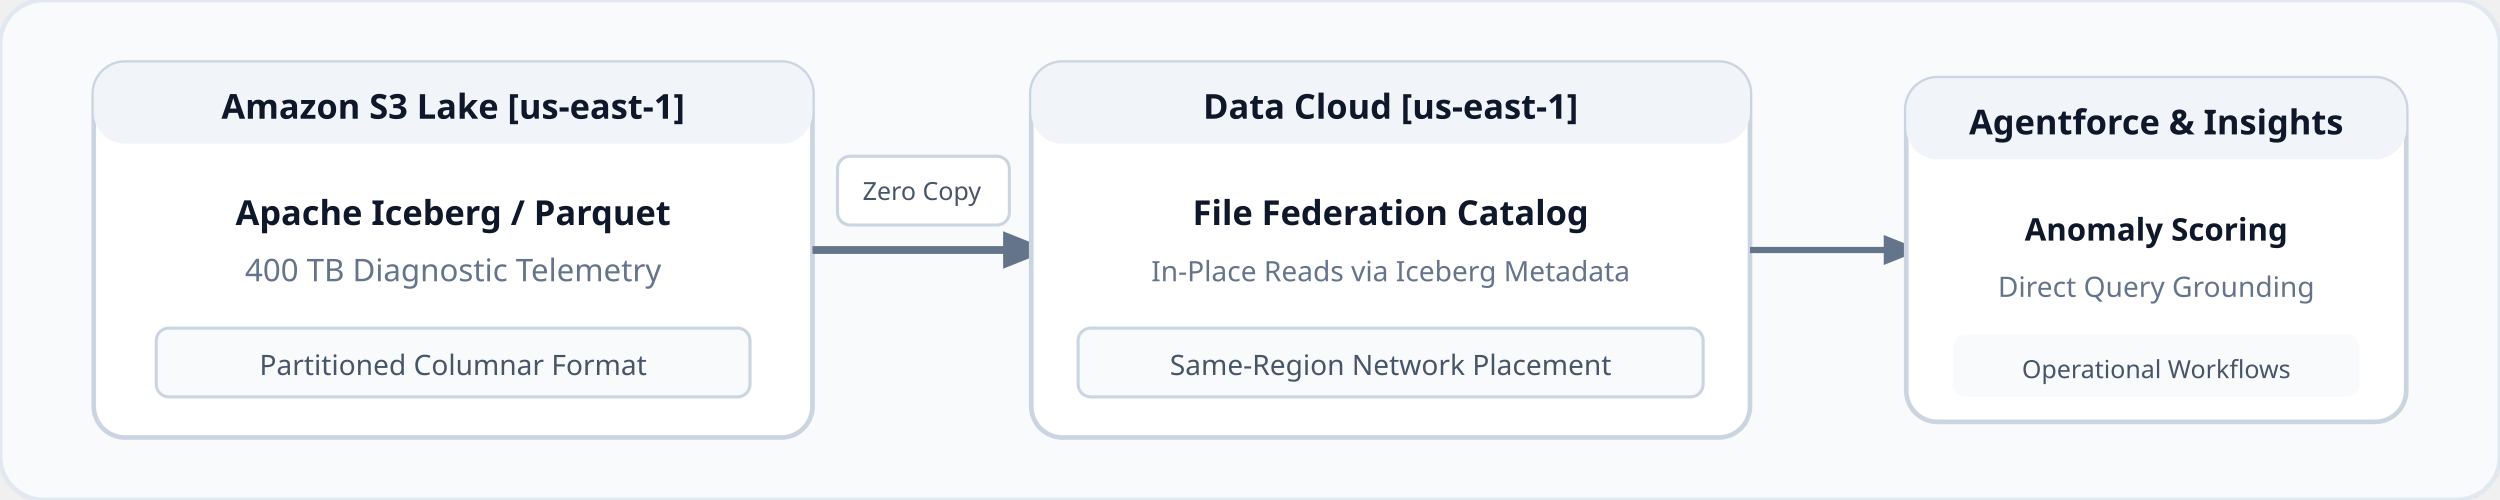
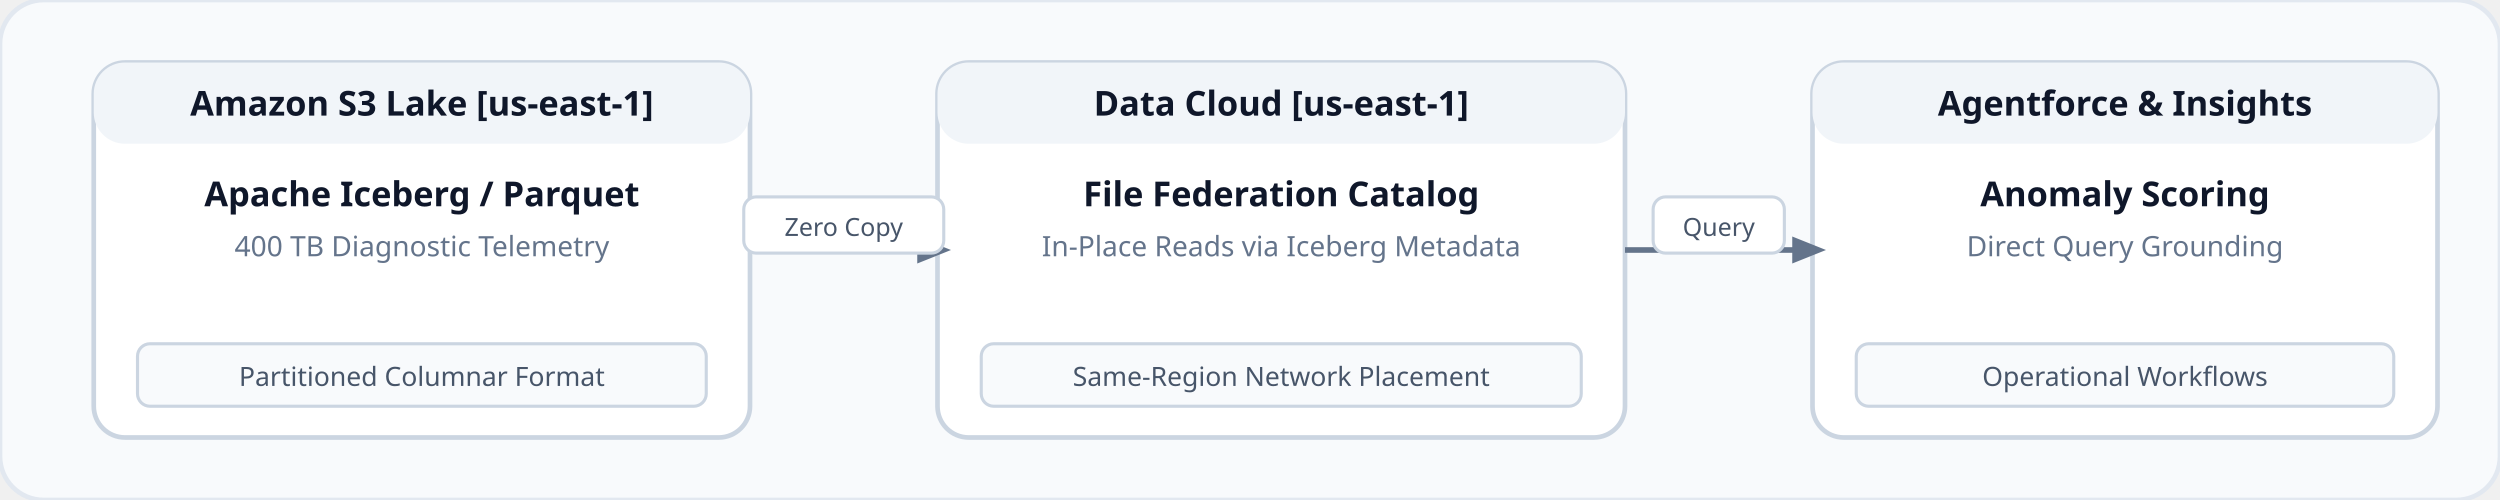
- <svg xmlns="http://www.w3.org/2000/svg" viewBox="0 0 800 160" width="100%" height="100%">
+ <svg xmlns="http://www.w3.org/2000/svg" class="diagram-svg diagram-svg--authored" viewBox="0 0 800 160" role="img" aria-labelledby="agd-00806-iceberg-topology-title agd-00806-iceberg-topology-desc">
  <defs>
-     <marker id="arrow-neutral-ice" viewBox="0 0 10 10" refX="6" refY="5" markerWidth="6" markerHeight="6" orient="auto-start-reverse">
-       <path d="M 0 1 L 10 5 L 0 9 z" fill="#64748b" />
+     <marker id="agd-00806-iceberg-topology-arrow" markerWidth="8" markerHeight="6" refX="7" refY="3" orient="auto">
+       <polygon points="0 0, 8 3, 0 6" fill="var(--diagram-svg-line, #64748b)" />
+     </marker>
+     <marker id="agd-00806-iceberg-topology-arrow-link" markerWidth="8" markerHeight="6" refX="7" refY="3" orient="auto">
+       <polygon points="0 0, 8 3, 0 6" fill="var(--diagram-svg-sky-3, #0284c7)" />
+     </marker>
+     <marker id="agd-00806-iceberg-topology-arrow-arcgym" viewBox="0 0 10 10" refX="6" refY="5" markerWidth="6" markerHeight="6" orient="auto-start-reverse">
+       <path d="M 0 1 L 10 5 L 0 9 z" fill="var(--diagram-arcgym-line, #64748b)" />
+     </marker>
+     <marker id="agd-00806-iceberg-topology-arrow-warn" viewBox="0 0 10 10" refX="6" refY="5" markerWidth="6" markerHeight="6" orient="auto-start-reverse">
+       <path d="M 0 1 L 10 5 L 0 9 z" fill="var(--diagram-arcgym-warn-border, #dc2626)" />
    </marker>
  </defs>
-   <rect width="800" height="160" rx="14" fill="#f8fafc" stroke="#e2e8f0" stroke-width="1.5" />
-   <g transform="translate(30, 20)">
-     <rect width="230" height="120" rx="10" fill="#ffffff" stroke="#cbd5e1" stroke-width="1.5" />
-     <rect width="230" height="26" rx="10" fill="#f1f5f9" />
-     <text x="115" y="18" text-anchor="middle" font-family="system-ui, sans-serif" font-size="11" font-weight="600" fill="#0f172a">Amazon S3 Lake [us-east-1]</text>
-     <text x="115" y="52" text-anchor="middle" font-family="system-ui, sans-serif" font-size="11" font-weight="600" fill="#0f172a">Apache Iceberg / Parquet</text>
-     <text x="115" y="70" text-anchor="middle" font-family="system-ui, sans-serif" font-size="10" fill="#64748b">400 TB Diagnostic Telemetry</text>
-     <rect x="20" y="85" width="190" height="22" rx="4" fill="#f8fafc" stroke="#cbd5e1" stroke-width="1" />
-     <text x="115" y="100" text-anchor="middle" font-family="system-ui, sans-serif" font-size="9" fill="#475569">Partitioned Columnar Format</text>
+   <rect width="100%" height="100%" rx="14" fill="var(--diagram-arcgym-canvas-bg, #f8fafc)" stroke="var(--diagram-arcgym-canvas-border, #e2e8f0)" stroke-width="1.5" />
+   <g class="diagram-node" data-node-id="s3">
+     <rect class="diagram-node-body" x="30" y="20" width="210" height="120" rx="10" fill="var(--diagram-arcgym-card-bg, #ffffff)" stroke="var(--diagram-arcgym-card-border, #cbd5e1)" stroke-width="1.5" />
+     <rect x="30" y="20" width="210" height="26" rx="10" fill="var(--diagram-arcgym-card-header-bg, #f1f5f9)" />
+     <text x="135" y="37" text-anchor="middle" font-family="system-ui, sans-serif" font-size="11" font-weight="600" fill="var(--diagram-arcgym-card-title, #0f172a)">Amazon S3 Lake [us-east-1]</text>
+     <text x="135" y="66" text-anchor="middle" font-family="system-ui, sans-serif" font-size="11" font-weight="600" fill="var(--diagram-arcgym-card-title, #0f172a)">Apache Iceberg / Parquet</text>
+     <text x="135" y="82" text-anchor="middle" font-family="system-ui, sans-serif" font-size="9" fill="var(--diagram-arcgym-card-subtitle, #64748b)">400 TB Diagnostic Telemetry</text>
+     <rect x="44" y="110" width="182" height="20" rx="4" fill="var(--diagram-arcgym-badge-bg, #f8fafc)" stroke="var(--diagram-arcgym-badge-border, #cbd5e1)" stroke-width="1" />
+     <text x="135" y="123.5" text-anchor="middle" font-family="system-ui, sans-serif" font-size="8.5" font-weight="500" fill="var(--diagram-arcgym-badge-text, #475569)">Partitioned Columnar Format</text>
  </g>
-   <path d="M 260 80 L 330 80" stroke="#64748b" stroke-width="2.5" marker-end="url(#arrow-neutral-ice)" fill="none" />
-   <rect x="268" y="50" width="55" height="22" rx="4" fill="#ffffff" stroke="#cbd5e1" stroke-width="1" />
-   <text x="295" y="64" text-anchor="middle" font-family="system-ui, sans-serif" font-size="8" font-weight="500" fill="#475569">Zero Copy</text>
-   <g transform="translate(330, 20)">
-     <rect width="230" height="120" rx="10" fill="#ffffff" stroke="#cbd5e1" stroke-width="1.5" />
-     <rect width="230" height="26" rx="10" fill="#f1f5f9" />
-     <text x="115" y="18" text-anchor="middle" font-family="system-ui, sans-serif" font-size="11" font-weight="600" fill="#0f172a">Data Cloud [us-east-1]</text>
-     <text x="115" y="52" text-anchor="middle" font-family="system-ui, sans-serif" font-size="11" font-weight="600" fill="#0f172a">File Federation Catalog</text>
-     <text x="115" y="70" text-anchor="middle" font-family="system-ui, sans-serif" font-size="9" fill="#64748b">In-Place Reads via Iceberg Metadata</text>
-     <rect x="15" y="85" width="200" height="22" rx="4" fill="#f8fafc" stroke="#cbd5e1" stroke-width="1" />
-     <text x="115" y="100" text-anchor="middle" font-family="system-ui, sans-serif" font-size="9" fill="#475569">Same-Region Network Placement</text>
+   <g class="diagram-node" data-node-id="dc">
+     <rect class="diagram-node-body" x="300" y="20" width="220" height="120" rx="10" fill="var(--diagram-arcgym-card-bg, #ffffff)" stroke="var(--diagram-arcgym-card-border, #cbd5e1)" stroke-width="1.5" />
+     <rect x="300" y="20" width="220" height="26" rx="10" fill="var(--diagram-arcgym-card-header-bg, #f1f5f9)" />
+     <text x="410" y="37" text-anchor="middle" font-family="system-ui, sans-serif" font-size="11" font-weight="600" fill="var(--diagram-arcgym-card-title, #0f172a)">Data Cloud [us-east-1]</text>
+     <text x="410" y="66" text-anchor="middle" font-family="system-ui, sans-serif" font-size="11" font-weight="600" fill="var(--diagram-arcgym-card-title, #0f172a)">File Federation Catalog</text>
+     <text x="410" y="82" text-anchor="middle" font-family="system-ui, sans-serif" font-size="9" fill="var(--diagram-arcgym-card-subtitle, #64748b)">In-Place Reads via Iceberg Metadata</text>
+     <rect x="314" y="110" width="192" height="20" rx="4" fill="var(--diagram-arcgym-badge-bg, #f8fafc)" stroke="var(--diagram-arcgym-badge-border, #cbd5e1)" stroke-width="1" />
+     <text x="410" y="123.5" text-anchor="middle" font-family="system-ui, sans-serif" font-size="8.5" font-weight="500" fill="var(--diagram-arcgym-badge-text, #475569)">Same-Region Network Placement</text>
  </g>
-   <path d="M 560 80 L 610 80" stroke="#64748b" stroke-width="2" marker-end="url(#arrow-neutral-ice)" fill="none" />
-   <g transform="translate(610, 25)">
-     <rect width="160" height="110" rx="10" fill="#ffffff" stroke="#cbd5e1" stroke-width="1.5" />
-     <rect width="160" height="26" rx="10" fill="#f1f5f9" />
-     <text x="80" y="18" text-anchor="middle" font-family="system-ui, sans-serif" font-size="11" font-weight="600" fill="#0f172a">Agentforce &amp; Insights</text>
-     <text x="80" y="52" text-anchor="middle" font-family="system-ui, sans-serif" font-size="10" font-weight="600" fill="#0f172a">Anomaly Scoring</text>
-     <text x="80" y="70" text-anchor="middle" font-family="system-ui, sans-serif" font-size="9" fill="#64748b">Direct Query Grounding</text>
-     <rect x="15" y="82" width="130" height="20" rx="4" fill="#f8fafc" />
-     <text x="80" y="96" text-anchor="middle" font-family="system-ui, sans-serif" font-size="8" fill="#475569">Operational Workflows</text>
+   <g class="diagram-node" data-node-id="agents">
+     <rect class="diagram-node-body" x="580" y="20" width="200" height="120" rx="10" fill="var(--diagram-arcgym-card-bg, #ffffff)" stroke="var(--diagram-arcgym-card-border, #cbd5e1)" stroke-width="1.5" />
+     <rect x="580" y="20" width="200" height="26" rx="10" fill="var(--diagram-arcgym-card-header-bg, #f1f5f9)" />
+     <text x="680" y="37" text-anchor="middle" font-family="system-ui, sans-serif" font-size="11" font-weight="600" fill="var(--diagram-arcgym-card-title, #0f172a)">Agentforce &amp; Insights</text>
+     <text x="680" y="66" text-anchor="middle" font-family="system-ui, sans-serif" font-size="11" font-weight="600" fill="var(--diagram-arcgym-card-title, #0f172a)">Anomaly Scoring</text>
+     <text x="680" y="82" text-anchor="middle" font-family="system-ui, sans-serif" font-size="9" fill="var(--diagram-arcgym-card-subtitle, #64748b)">Direct Query Grounding</text>
+     <rect x="594" y="110" width="172" height="20" rx="4" fill="var(--diagram-arcgym-badge-bg, #f8fafc)" stroke="var(--diagram-arcgym-badge-border, #cbd5e1)" stroke-width="1" />
+     <text x="680" y="123.5" text-anchor="middle" font-family="system-ui, sans-serif" font-size="8.5" font-weight="500" fill="var(--diagram-arcgym-badge-text, #475569)">Operational Workflows</text>
+   </g>
+   <g class="diagram-edge" data-edge-from="s3" data-edge-to="dc">
+     <path class="diagram-edge-line" d="M 240,80 L 300,80" fill="none" stroke="var(--diagram-arcgym-line, #64748b)" stroke-width="1.8" marker-end="url(#agd-00806-iceberg-topology-arrow-arcgym)" />
+     <rect class="diagram-edge-label-mask" x="238" y="63" width="64" height="18" rx="4" fill="var(--diagram-arcgym-pill-bg, #ffffff)" stroke="var(--diagram-arcgym-pill-border, #cbd5e1)" stroke-width="1" data-layout-role="edge-label-mask" />
+     <text class="diagram-edge-label" x="270" y="75.5" fill="var(--diagram-arcgym-line-text, #475569)" font-size="8" font-family="system-ui, sans-serif" font-weight="500" text-anchor="middle" data-layout-role="edge-label">Zero Copy</text>
+   </g>
+   <g class="diagram-edge" data-edge-from="dc" data-edge-to="agents">
+     <path class="diagram-edge-line" d="M 520,80 L 580,80" fill="none" stroke="var(--diagram-arcgym-line, #64748b)" stroke-width="1.8" marker-end="url(#agd-00806-iceberg-topology-arrow-arcgym)" />
+     <rect class="diagram-edge-label-mask" x="529" y="63" width="42" height="18" rx="4" fill="var(--diagram-arcgym-pill-bg, #ffffff)" stroke="var(--diagram-arcgym-pill-border, #cbd5e1)" stroke-width="1" data-layout-role="edge-label-mask" />
+     <text class="diagram-edge-label" x="550" y="75.5" fill="var(--diagram-arcgym-line-text, #475569)" font-size="8" font-family="system-ui, sans-serif" font-weight="500" text-anchor="middle" data-layout-role="edge-label">Query</text>
  </g>
</svg>
